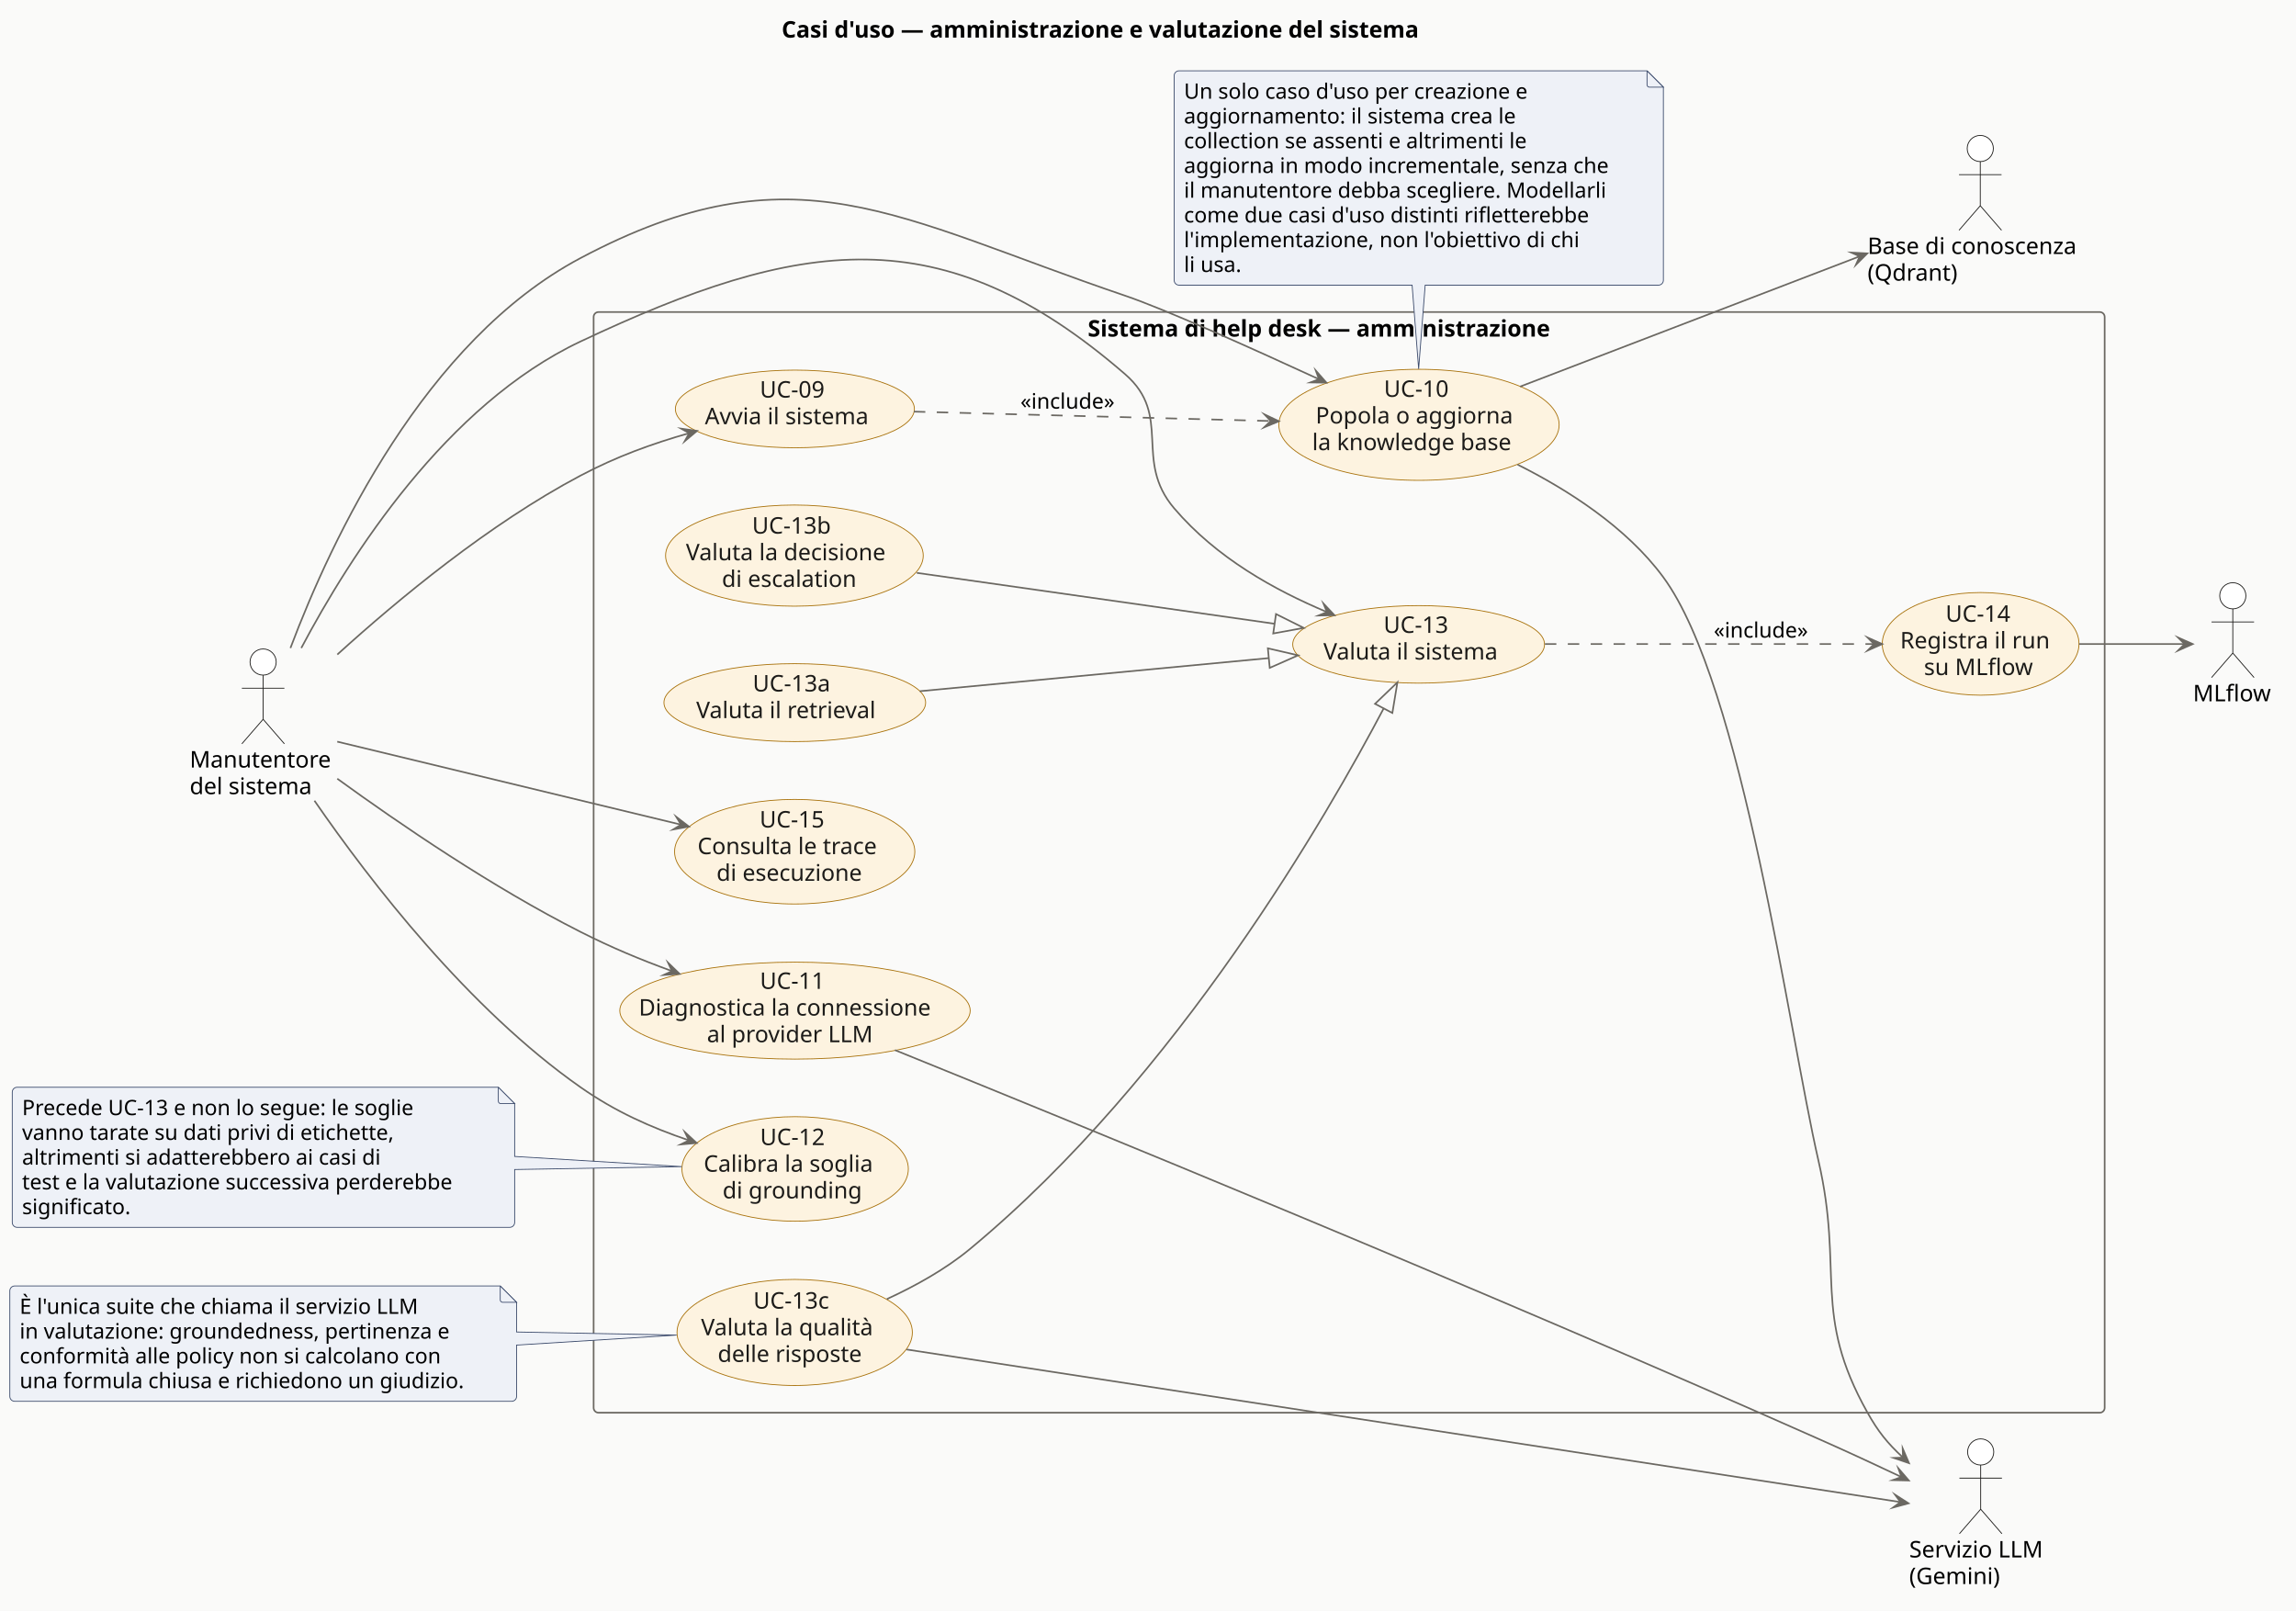
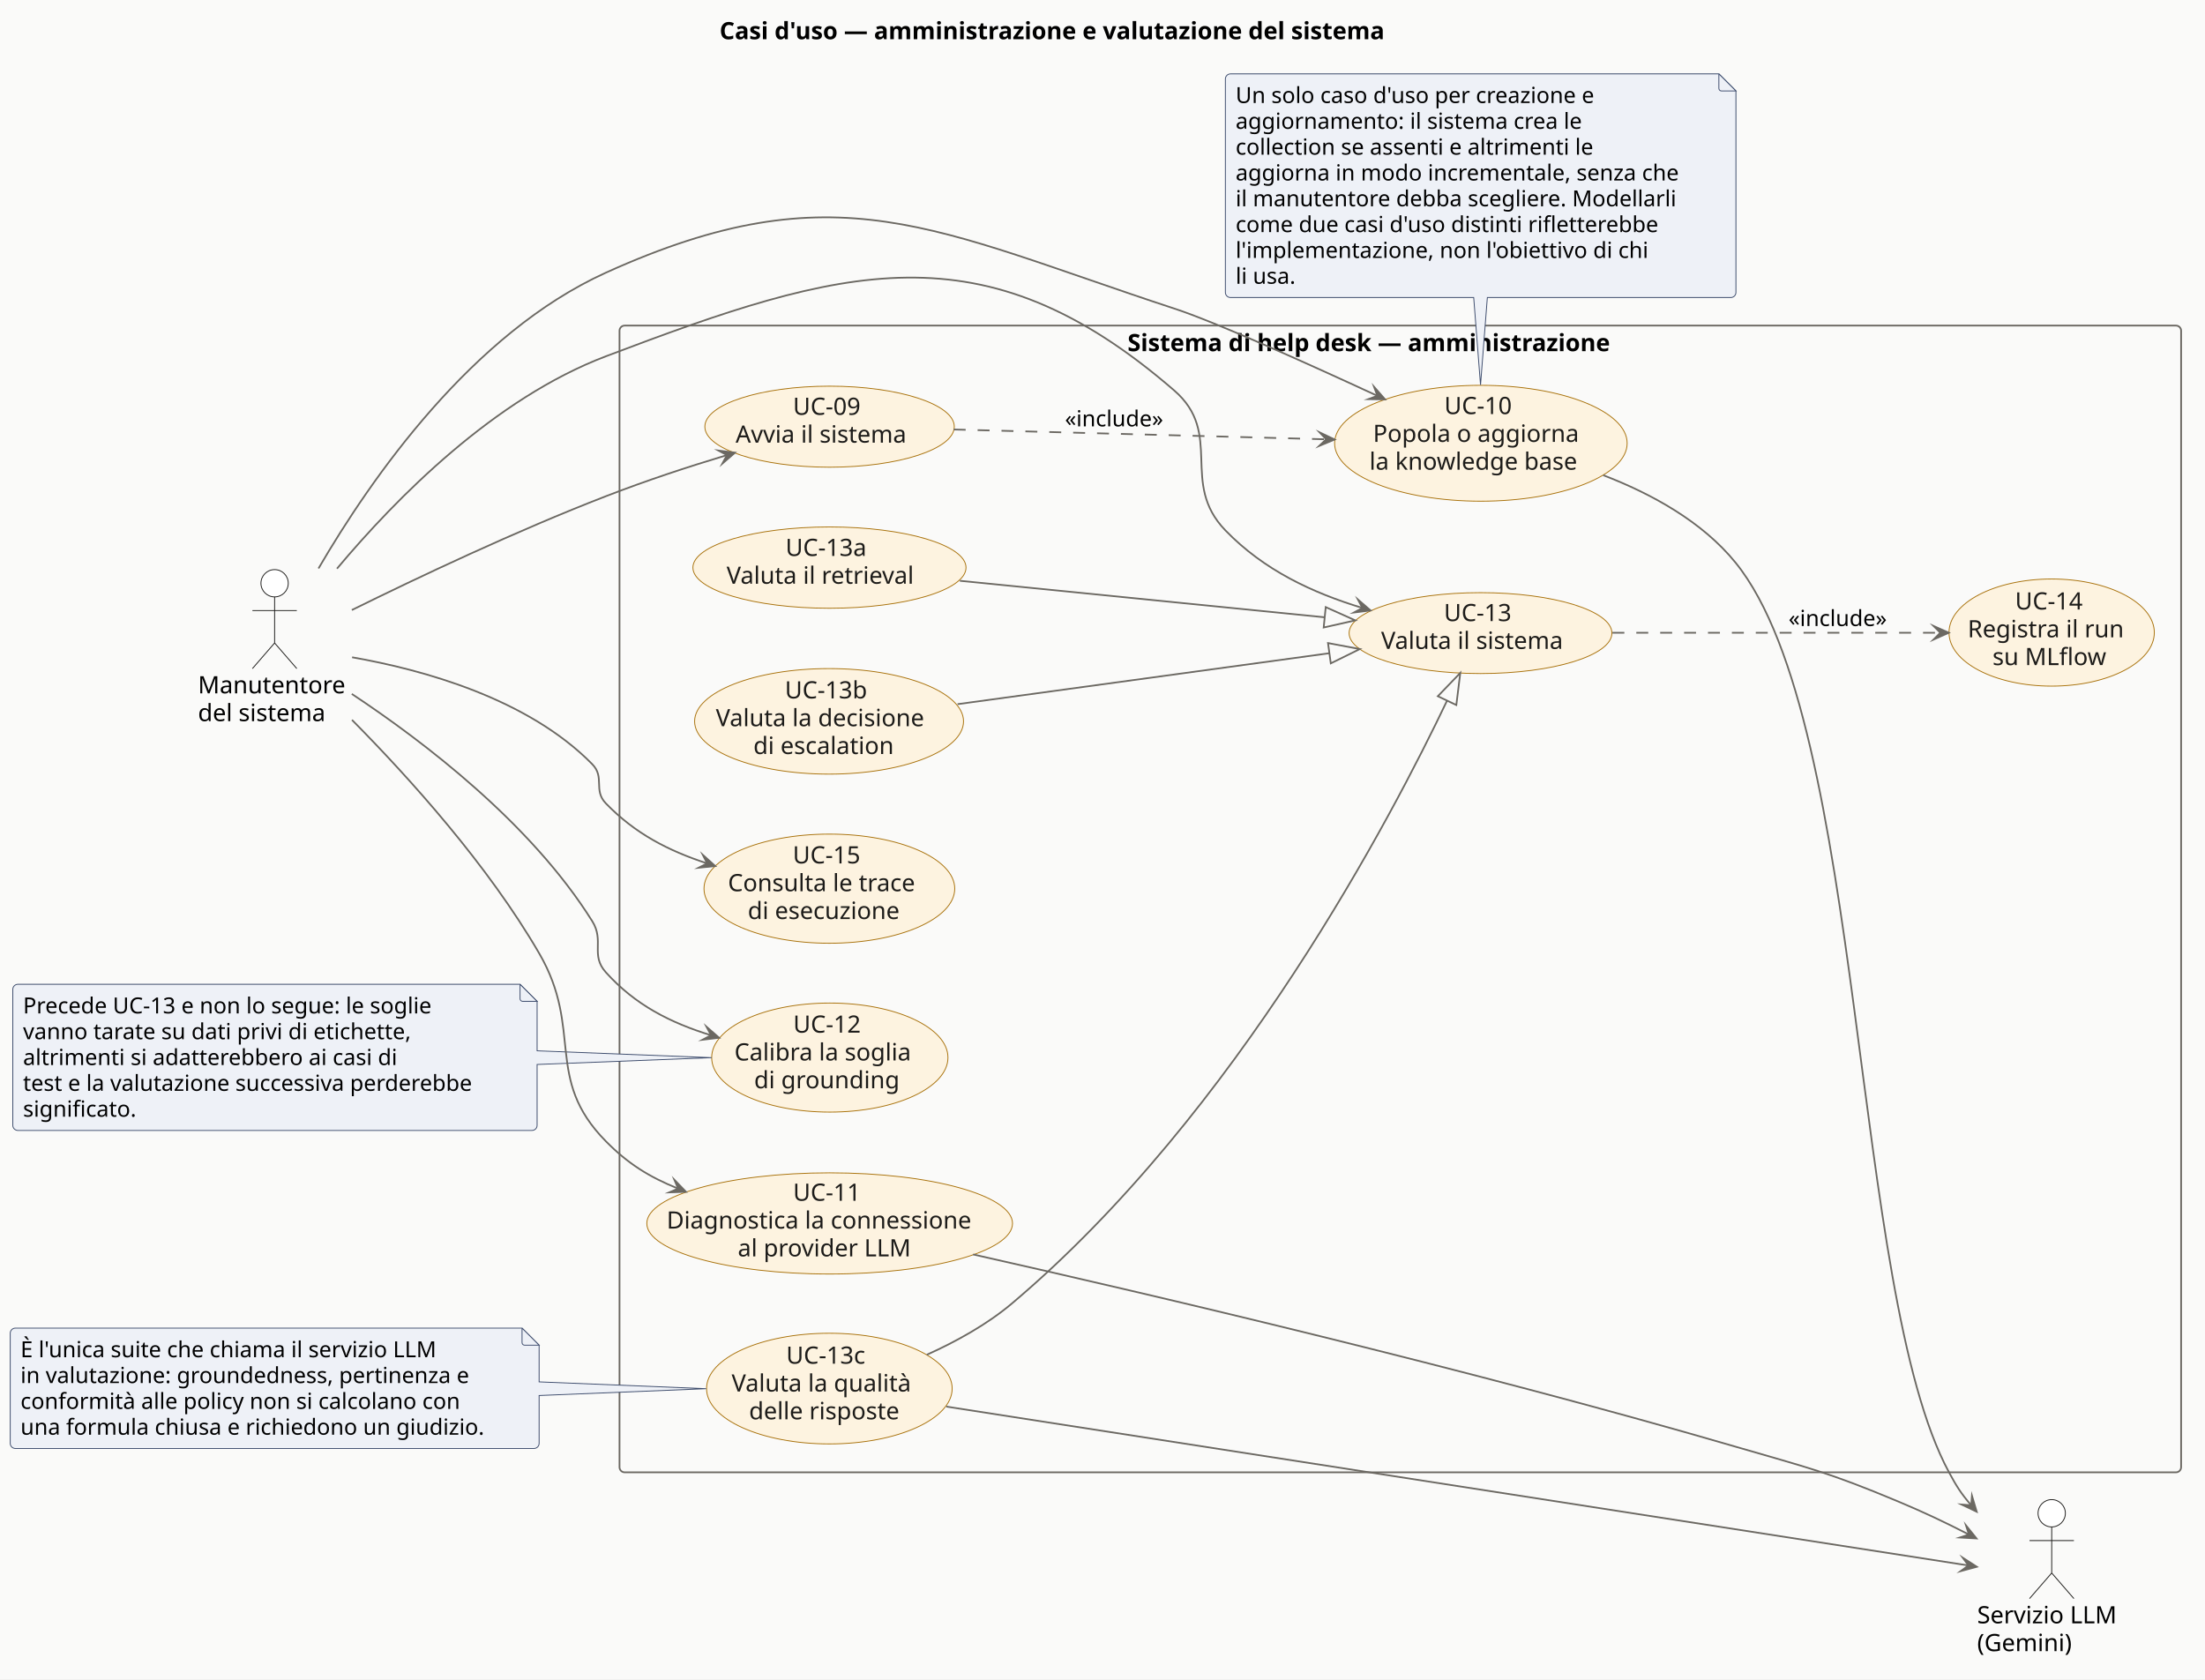
- <svg xmlns="http://www.w3.org/2000/svg" contentStyleType="text/css" data-diagram-type="DESCRIPTION" height="985px" preserveAspectRatio="none" style="width:1404px;height:985px;background:#FAFAF9;" version="1.1" viewBox="0 0 1404 985" width="1404px" zoomAndPan="magnify">
+ <svg xmlns="http://www.w3.org/2000/svg" contentStyleType="text/css" data-diagram-type="DESCRIPTION" height="984px" preserveAspectRatio="none" style="width:1292px;height:984px;background:#FAFAF9;" version="1.1" viewBox="0 0 1292 984" width="1292px" zoomAndPan="magnify">
  <defs />
  <g>
-     <rect fill="#FAFAF9" height="985" style="stroke:none;stroke-width:1;" width="1404" x="0" y="0" />
+     <rect fill="#FAFAF9" height="984" style="stroke:none;stroke-width:1;" width="1292" x="0" y="0" />
    <g class="title" data-source-line="14">
-       <text fill="#000000" font-family="sans-serif" font-size="14" font-weight="700" lengthAdjust="spacing" textLength="441.793" x="477.96" y="22.995">Casi d'uso — amministrazione e valutazione del sistema</text>
+       <text fill="#000000" font-family="sans-serif" font-size="14" font-weight="700" lengthAdjust="spacing" textLength="441.793" x="421.603" y="22.995">Casi d'uso — amministrazione e valutazione del sistema</text>
    </g>
-     <g class="cluster" data-qualified-name="Sistema di help desk . amministrazione" data-source-line="47" id="ent0005">
-       <rect fill="none" height="673" rx="3" ry="3" style="stroke:#6B6862;stroke-width:1;" width="924" x="363" y="190.797" />
-       <text fill="#000000" font-family="sans-serif" font-size="14" font-weight="700" lengthAdjust="spacing" textLength="319.662" x="665.169" y="205.792">Sistema di help desk — amministrazione</text>
+     <g class="cluster" data-qualified-name="Sistema di help desk . amministrazione" data-source-line="45" id="ent0003">
+       <rect fill="none" height="672" rx="3" ry="3" style="stroke:#6B6862;stroke-width:1;" width="915" x="363" y="190.797" />
+       <text fill="#000000" font-family="sans-serif" font-size="14" font-weight="700" lengthAdjust="spacing" textLength="319.662" x="660.669" y="205.792">Sistema di help desk — amministrazione</text>
    </g>
-     <g class="entity" data-qualified-name="Sistema di help desk . amministrazione.UC09" data-source-line="49" id="ent0006">
+     <g class="entity" data-qualified-name="Sistema di help desk . amministrazione.UC09" data-source-line="47" id="ent0004">
      <ellipse cx="486.081" cy="250.045" fill="#FDF3E0" rx="73.081" ry="23.748" style="stroke:#A8710A;stroke-width:0.5;" />
      <text fill="#1C1B19" font-family="sans-serif" font-size="14" lengthAdjust="spacing" textLength="42.889" x="464.637" y="243.089">UC-09</text>
      <text fill="#1C1B19" font-family="sans-serif" font-size="14" lengthAdjust="spacing" textLength="110.093" x="431.035" y="259.386">Avvia il sistema</text>
    </g>
-     <g class="entity" data-qualified-name="Sistema di help desk . amministrazione.UC10" data-source-line="50" id="ent0007">
+     <g class="entity" data-qualified-name="Sistema di help desk . amministrazione.UC10" data-source-line="48" id="ent0005">
      <ellipse cx="867.711" cy="259.753" fill="#FDF3E0" rx="85.711" ry="33.956" style="stroke:#A8710A;stroke-width:0.5;" />
      <text fill="#1C1B19" font-family="sans-serif" font-size="14" lengthAdjust="spacing" textLength="42.889" x="846.266" y="242.652">UC-10</text>
      <text fill="#1C1B19" font-family="sans-serif" font-size="14" lengthAdjust="spacing" textLength="126.41" x="804.505" y="258.949">Popola o aggiorna</text>
      <text fill="#1C1B19" font-family="sans-serif" font-size="14" lengthAdjust="spacing" textLength="130.628" x="802.397" y="275.246">la knowledge base</text>
    </g>
-     <g class="entity" data-qualified-name="Sistema di help desk . amministrazione.UC11" data-source-line="51" id="ent0008">
-       <ellipse cx="486.138" cy="617.947" fill="#FDF3E0" rx="107.138" ry="29.65" style="stroke:#A8710A;stroke-width:0.5;" />
-       <text fill="#1C1B19" font-family="sans-serif" font-size="14" lengthAdjust="spacing" textLength="42.889" x="464.693" y="604.665">UC-11</text>
-       <text fill="#1C1B19" font-family="sans-serif" font-size="14" lengthAdjust="spacing" textLength="191.044" x="390.616" y="620.962">Diagnostica la connessione</text>
-       <text fill="#1C1B19" font-family="sans-serif" font-size="14" lengthAdjust="spacing" textLength="107.686" x="432.295" y="637.259">al provider LLM</text>
+     <g class="entity" data-qualified-name="Sistema di help desk . amministrazione.UC11" data-source-line="49" id="ent0006">
+       <ellipse cx="486.138" cy="716.947" fill="#FDF3E0" rx="107.138" ry="29.65" style="stroke:#A8710A;stroke-width:0.5;" />
+       <text fill="#1C1B19" font-family="sans-serif" font-size="14" lengthAdjust="spacing" textLength="42.889" x="464.693" y="703.665">UC-11</text>
+       <text fill="#1C1B19" font-family="sans-serif" font-size="14" lengthAdjust="spacing" textLength="191.044" x="390.616" y="719.962">Diagnostica la connessione</text>
+       <text fill="#1C1B19" font-family="sans-serif" font-size="14" lengthAdjust="spacing" textLength="107.686" x="432.295" y="736.259">al provider LLM</text>
    </g>
-     <g class="entity" data-qualified-name="Sistema di help desk . amministrazione.UC12" data-source-line="53" id="ent0009">
-       <ellipse cx="486.224" cy="714.75" fill="#FDF3E0" rx="69.224" ry="31.953" style="stroke:#A8710A;stroke-width:0.5;" />
-       <text fill="#1C1B19" font-family="sans-serif" font-size="14" lengthAdjust="spacing" textLength="42.889" x="464.78" y="700.154">UC-12</text>
-       <text fill="#1C1B19" font-family="sans-serif" font-size="14" lengthAdjust="spacing" textLength="111.829" x="430.31" y="716.451">Calibra la soglia</text>
-       <text fill="#1C1B19" font-family="sans-serif" font-size="14" lengthAdjust="spacing" textLength="88.717" x="441.866" y="732.747">di grounding</text>
+     <g class="entity" data-qualified-name="Sistema di help desk . amministrazione.UC12" data-source-line="51" id="ent0007">
+       <ellipse cx="486.224" cy="619.75" fill="#FDF3E0" rx="69.224" ry="31.953" style="stroke:#A8710A;stroke-width:0.5;" />
+       <text fill="#1C1B19" font-family="sans-serif" font-size="14" lengthAdjust="spacing" textLength="42.889" x="464.78" y="605.154">UC-12</text>
+       <text fill="#1C1B19" font-family="sans-serif" font-size="14" lengthAdjust="spacing" textLength="111.829" x="430.31" y="621.451">Calibra la soglia</text>
+       <text fill="#1C1B19" font-family="sans-serif" font-size="14" lengthAdjust="spacing" textLength="88.717" x="441.866" y="637.747">di grounding</text>
    </g>
-     <g class="entity" data-qualified-name="Sistema di help desk . amministrazione.UC13" data-source-line="54" id="ent0010">
-       <ellipse cx="867.491" cy="394.004" fill="#FDF3E0" rx="76.991" ry="23.707" style="stroke:#A8710A;stroke-width:0.5;" />
-       <text fill="#1C1B19" font-family="sans-serif" font-size="14" lengthAdjust="spacing" textLength="42.889" x="846.047" y="386.983">UC-13</text>
-       <text fill="#1C1B19" font-family="sans-serif" font-size="14" lengthAdjust="spacing" textLength="116.464" x="809.259" y="403.279">Valuta il sistema</text>
+     <g class="entity" data-qualified-name="Sistema di help desk . amministrazione.UC13" data-source-line="52" id="ent0008">
+       <ellipse cx="867.491" cy="371.004" fill="#FDF3E0" rx="76.991" ry="23.707" style="stroke:#A8710A;stroke-width:0.5;" />
+       <text fill="#1C1B19" font-family="sans-serif" font-size="14" lengthAdjust="spacing" textLength="42.889" x="846.047" y="363.983">UC-13</text>
+       <text fill="#1C1B19" font-family="sans-serif" font-size="14" lengthAdjust="spacing" textLength="116.464" x="809.259" y="380.279">Valuta il sistema</text>
    </g>
-     <g class="entity" data-qualified-name="Sistema di help desk . amministrazione.UC14" data-source-line="55" id="ent0011">
-       <ellipse cx="1211.153" cy="393.689" fill="#FDF3E0" rx="60.153" ry="31.392" style="stroke:#A8710A;stroke-width:0.5;" />
-       <text fill="#1C1B19" font-family="sans-serif" font-size="14" lengthAdjust="spacing" textLength="42.889" x="1189.708" y="380.168">UC-14</text>
-       <text fill="#1C1B19" font-family="sans-serif" font-size="14" lengthAdjust="spacing" textLength="98.417" x="1161.944" y="396.465">Registra il run</text>
-       <text fill="#1C1B19" font-family="sans-serif" font-size="14" lengthAdjust="spacing" textLength="69.33" x="1176.488" y="412.762">su MLflow</text>
+     <g class="entity" data-qualified-name="Sistema di help desk . amministrazione.UC14" data-source-line="53" id="ent0009">
+       <ellipse cx="1202.153" cy="370.689" fill="#FDF3E0" rx="60.153" ry="31.392" style="stroke:#A8710A;stroke-width:0.5;" />
+       <text fill="#1C1B19" font-family="sans-serif" font-size="14" lengthAdjust="spacing" textLength="42.889" x="1180.708" y="357.168">UC-14</text>
+       <text fill="#1C1B19" font-family="sans-serif" font-size="14" lengthAdjust="spacing" textLength="98.417" x="1152.944" y="373.465">Registra il run</text>
+       <text fill="#1C1B19" font-family="sans-serif" font-size="14" lengthAdjust="spacing" textLength="69.33" x="1167.488" y="389.762">su MLflow</text>
    </g>
-     <g class="entity" data-qualified-name="Sistema di help desk . amministrazione.UC15" data-source-line="56" id="ent0012">
+     <g class="entity" data-qualified-name="Sistema di help desk . amministrazione.UC15" data-source-line="54" id="ent0010">
      <ellipse cx="485.959" cy="520.774" fill="#FDF3E0" rx="73.459" ry="31.977" style="stroke:#A8710A;stroke-width:0.5;" />
      <text fill="#1C1B19" font-family="sans-serif" font-size="14" lengthAdjust="spacing" textLength="42.889" x="464.514" y="505.969">UC-15</text>
      <text fill="#1C1B19" font-family="sans-serif" font-size="14" lengthAdjust="spacing" textLength="118.877" x="426.52" y="522.265">Consulta le trace</text>
      <text fill="#1C1B19" font-family="sans-serif" font-size="14" lengthAdjust="spacing" textLength="95.607" x="438.155" y="538.562">di esecuzione</text>
    </g>
-     <g class="entity" data-qualified-name="Sistema di help desk . amministrazione.UC13a" data-source-line="58" id="ent0013">
-       <ellipse cx="486.016" cy="429.622" fill="#FDF3E0" rx="80.016" ry="23.825" style="stroke:#A8710A;stroke-width:0.5;" />
-       <text fill="#1C1B19" font-family="sans-serif" font-size="14" lengthAdjust="spacing" textLength="51.468" x="460.282" y="422.791">UC-13a</text>
-       <text fill="#1C1B19" font-family="sans-serif" font-size="14" lengthAdjust="spacing" textLength="120.538" x="425.747" y="439.088">Valuta il retrieval</text>
+     <g class="entity" data-qualified-name="Sistema di help desk . amministrazione.UC13a" data-source-line="56" id="ent0011">
+       <ellipse cx="486.016" cy="332.622" fill="#FDF3E0" rx="80.016" ry="23.825" style="stroke:#A8710A;stroke-width:0.5;" />
+       <text fill="#1C1B19" font-family="sans-serif" font-size="14" lengthAdjust="spacing" textLength="51.468" x="460.282" y="325.791">UC-13a</text>
+       <text fill="#1C1B19" font-family="sans-serif" font-size="14" lengthAdjust="spacing" textLength="120.538" x="425.747" y="342.088">Valuta il retrieval</text>
    </g>
-     <g class="entity" data-qualified-name="Sistema di help desk . amministrazione.UC13b" data-source-line="59" id="ent0014">
-       <ellipse cx="485.784" cy="339.723" fill="#FDF3E0" rx="78.784" ry="30.926" style="stroke:#A8710A;stroke-width:0.5;" />
-       <text fill="#1C1B19" font-family="sans-serif" font-size="14" lengthAdjust="spacing" textLength="51.775" x="459.897" y="326.274">UC-13b</text>
-       <text fill="#1C1B19" font-family="sans-serif" font-size="14" lengthAdjust="spacing" textLength="132.679" x="419.445" y="342.57">Valuta la decisione</text>
-       <text fill="#1C1B19" font-family="sans-serif" font-size="14" lengthAdjust="spacing" textLength="88.696" x="441.436" y="358.867">di escalation</text>
+     <g class="entity" data-qualified-name="Sistema di help desk . amministrazione.UC13b" data-source-line="57" id="ent0012">
+       <ellipse cx="485.784" cy="422.723" fill="#FDF3E0" rx="78.784" ry="30.926" style="stroke:#A8710A;stroke-width:0.5;" />
+       <text fill="#1C1B19" font-family="sans-serif" font-size="14" lengthAdjust="spacing" textLength="51.775" x="459.897" y="409.274">UC-13b</text>
+       <text fill="#1C1B19" font-family="sans-serif" font-size="14" lengthAdjust="spacing" textLength="132.679" x="419.445" y="425.57">Valuta la decisione</text>
+       <text fill="#1C1B19" font-family="sans-serif" font-size="14" lengthAdjust="spacing" textLength="88.696" x="441.436" y="441.867">di escalation</text>
    </g>
-     <g class="entity" data-qualified-name="Sistema di help desk . amministrazione.UC13c" data-source-line="60" id="ent0015">
-       <ellipse cx="485.955" cy="814.729" fill="#FDF3E0" rx="71.955" ry="32.432" style="stroke:#A8710A;stroke-width:0.5;" />
-       <text fill="#1C1B19" font-family="sans-serif" font-size="14" lengthAdjust="spacing" textLength="50.586" x="460.662" y="800.145">UC-13c</text>
-       <text fill="#1C1B19" font-family="sans-serif" font-size="14" lengthAdjust="spacing" textLength="114.543" x="428.683" y="816.442">Valuta la qualità</text>
-       <text fill="#1C1B19" font-family="sans-serif" font-size="14" lengthAdjust="spacing" textLength="94.131" x="438.889" y="832.739">delle risposte</text>
+     <g class="entity" data-qualified-name="Sistema di help desk . amministrazione.UC13c" data-source-line="58" id="ent0013">
+       <ellipse cx="485.955" cy="813.729" fill="#FDF3E0" rx="71.955" ry="32.432" style="stroke:#A8710A;stroke-width:0.5;" />
+       <text fill="#1C1B19" font-family="sans-serif" font-size="14" lengthAdjust="spacing" textLength="50.586" x="460.662" y="799.145">UC-13c</text>
+       <text fill="#1C1B19" font-family="sans-serif" font-size="14" lengthAdjust="spacing" textLength="114.543" x="428.683" y="815.442">Valuta la qualità</text>
+       <text fill="#1C1B19" font-family="sans-serif" font-size="14" lengthAdjust="spacing" textLength="94.131" x="438.889" y="831.739">delle risposte</text>
    </g>
    <g class="entity" data-qualified-name="Admin" data-source-line="41" id="ent0001">
-       <ellipse cx="160.902" cy="404.797" fill="#FFFFFF" rx="8" ry="8" style="stroke:#1C1B19;stroke-width:0.5;" />
-       <path d="M160.902,412.797 L160.902,439.797 M147.902,420.797 L173.902,420.797 M160.902,439.797 L147.902,454.797 M160.902,439.797 L173.902,454.797" fill="none" style="stroke:#1C1B19;stroke-width:0.5;" />
-       <text fill="#000000" font-family="sans-serif" font-size="14" lengthAdjust="spacing" textLength="89.804" x="116" y="469.292">Manutentore</text>
-       <text fill="#000000" font-family="sans-serif" font-size="14" lengthAdjust="spacing" textLength="80.637" x="116" y="485.589">del sistema</text>
+       <ellipse cx="160.902" cy="341.797" fill="#FFFFFF" rx="8" ry="8" style="stroke:#1C1B19;stroke-width:0.5;" />
+       <path d="M160.902,349.797 L160.902,376.797 M147.902,357.797 L173.902,357.797 M160.902,376.797 L147.902,391.797 M160.902,376.797 L173.902,391.797" fill="none" style="stroke:#1C1B19;stroke-width:0.5;" />
+       <text fill="#000000" font-family="sans-serif" font-size="14" lengthAdjust="spacing" textLength="89.804" x="116" y="406.292">Manutentore</text>
+       <text fill="#000000" font-family="sans-serif" font-size="14" lengthAdjust="spacing" textLength="80.637" x="116" y="422.589">del sistema</text>
    </g>
    <g class="entity" data-qualified-name="LLM" data-source-line="43" id="ent0002">
-       <ellipse cx="1211.182" cy="887.797" fill="#FFFFFF" rx="8" ry="8" style="stroke:#1C1B19;stroke-width:0.5;" />
-       <path d="M1211.182,895.797 L1211.182,922.797 M1198.182,903.797 L1224.182,903.797 M1211.182,922.797 L1198.182,937.797 M1211.182,922.797 L1224.182,937.797" fill="none" style="stroke:#1C1B19;stroke-width:0.5;" />
-       <text fill="#000000" font-family="sans-serif" font-size="14" lengthAdjust="spacing" textLength="87.363" x="1167.5" y="952.292">Servizio LLM</text>
-       <text fill="#000000" font-family="sans-serif" font-size="14" lengthAdjust="spacing" textLength="60.676" x="1167.5" y="968.589">(Gemini)</text>
+       <ellipse cx="1202.182" cy="886.797" fill="#FFFFFF" rx="8" ry="8" style="stroke:#1C1B19;stroke-width:0.5;" />
+       <path d="M1202.182,894.797 L1202.182,921.797 M1189.182,902.797 L1215.182,902.797 M1202.182,921.797 L1189.182,936.797 M1202.182,921.797 L1215.182,936.797" fill="none" style="stroke:#1C1B19;stroke-width:0.5;" />
+       <text fill="#000000" font-family="sans-serif" font-size="14" lengthAdjust="spacing" textLength="87.363" x="1158.5" y="951.292">Servizio LLM</text>
+       <text fill="#000000" font-family="sans-serif" font-size="14" lengthAdjust="spacing" textLength="60.676" x="1158.5" y="967.589">(Gemini)</text>
    </g>
-     <g class="entity" data-qualified-name="KB" data-source-line="44" id="ent0003">
-       <ellipse cx="1210.937" cy="90.797" fill="#FFFFFF" rx="8" ry="8" style="stroke:#1C1B19;stroke-width:0.5;" />
-       <path d="M1210.937,98.797 L1210.937,125.797 M1197.937,106.797 L1223.937,106.797 M1210.937,125.797 L1197.937,140.797 M1210.937,125.797 L1223.937,140.797" fill="none" style="stroke:#1C1B19;stroke-width:0.5;" />
-       <text fill="#000000" font-family="sans-serif" font-size="14" lengthAdjust="spacing" textLength="137.874" x="1142" y="155.292">Base di conoscenza</text>
-       <text fill="#000000" font-family="sans-serif" font-size="14" lengthAdjust="spacing" textLength="59.527" x="1142" y="171.589">(Qdrant)</text>
-     </g>
-     <g class="entity" data-qualified-name="ML" data-source-line="45" id="ent0004">
-       <ellipse cx="1365.356" cy="364.297" fill="#FFFFFF" rx="8" ry="8" style="stroke:#1C1B19;stroke-width:0.5;" />
-       <path d="M1365.356,372.297 L1365.356,399.297 M1352.356,380.297 L1378.356,380.297 M1365.356,399.297 L1352.356,414.297 M1365.356,399.297 L1378.356,414.297" fill="none" style="stroke:#1C1B19;stroke-width:0.5;" />
-       <text fill="#000000" font-family="sans-serif" font-size="14" lengthAdjust="spacing" textLength="48.713" x="1341" y="428.792">MLflow</text>
-     </g>
-     <g class="entity" data-qualified-name="GMN32" data-source-line="89" id="ent0033">
+     <g class="entity" data-qualified-name="GMN28" data-source-line="88" id="ent0029">
      <path d="M718,46.297 L718,171.359 A3,3 0 0 0 721,174.359 L863.5,174.359 L867.5,225.587 L871.5,174.359 L1014.154,174.359 A3,3 0 0 0 1017.154,171.359 L1017.154,53.297 L1007.154,43.297 L721,43.297 A3,3 0 0 0 718,46.297" fill="#EEF1F7" style="stroke:#3B4A6B;stroke-width:0.5;" />
      <path d="M1007.154,43.297 L1007.154,51.797 A1.5,1.5 0 0 0 1008.654,53.297 L1017.154,53.297 L1007.154,43.297" fill="#EEF1F7" style="stroke:#3B4A6B;stroke-width:0.5;" />
      <text fill="#000000" font-family="sans-serif" font-size="13" lengthAdjust="spacing" textLength="226.148" x="724" y="60.364">Un solo caso d'uso per creazione e</text>
      <text fill="#000000" font-family="sans-serif" font-size="13" lengthAdjust="spacing" textLength="218.62" x="724" y="75.497">aggiornamento: il sistema crea le</text>
      <text fill="#000000" font-family="sans-serif" font-size="13" lengthAdjust="spacing" textLength="227.113" x="724" y="90.629">collection se assenti e altrimenti le</text>
      <text fill="#000000" font-family="sans-serif" font-size="13" lengthAdjust="spacing" textLength="278.154" x="724" y="105.762">aggiorna in modo incrementale, senza che</text>
      <text fill="#000000" font-family="sans-serif" font-size="13" lengthAdjust="spacing" textLength="275.355" x="724" y="120.895">il manutentore debba scegliere. Modellarli</text>
      <text fill="#000000" font-family="sans-serif" font-size="13" lengthAdjust="spacing" textLength="266.678" x="724" y="136.028">come due casi d'uso distinti rifletterebbe</text>
      <text fill="#000000" font-family="sans-serif" font-size="13" lengthAdjust="spacing" textLength="260.324" x="724" y="151.161">l'implementazione, non l'obiettivo di chi</text>
      <text fill="#000000" font-family="sans-serif" font-size="13" lengthAdjust="spacing" textLength="38.467" x="724" y="166.293">li usa.</text>
    </g>
-     <g class="entity" data-qualified-name="GMN35" data-source-line="100" id="ent0036">
-       <path d="M7.5,667.797 L7.5,747.461 A3,3 0 0 0 10.5,750.461 L311.716,750.461 A3,3 0 0 0 314.716,747.461 L314.716,715.107 L416.96,713.327 L314.716,707.107 L314.716,674.797 L304.716,664.797 L10.5,664.797 A3,3 0 0 0 7.5,667.797" fill="#EEF1F7" style="stroke:#3B4A6B;stroke-width:0.5;" />
-       <path d="M304.716,664.797 L304.716,673.297 A1.5,1.5 0 0 0 306.216,674.797 L314.716,674.797 L304.716,664.797" fill="#EEF1F7" style="stroke:#3B4A6B;stroke-width:0.5;" />
-       <text fill="#000000" font-family="sans-serif" font-size="13" lengthAdjust="spacing" textLength="258.775" x="13.5" y="681.864">Precede UC-13 e non lo segue: le soglie</text>
-       <text fill="#000000" font-family="sans-serif" font-size="13" lengthAdjust="spacing" textLength="247.089" x="13.5" y="696.997">vanno tarate su dati privi di etichette,</text>
-       <text fill="#000000" font-family="sans-serif" font-size="13" lengthAdjust="spacing" textLength="236.749" x="13.5" y="712.129">altrimenti si adatterebbero ai casi di</text>
-       <text fill="#000000" font-family="sans-serif" font-size="13" lengthAdjust="spacing" textLength="286.216" x="13.5" y="727.262">test e la valutazione successiva perderebbe</text>
-       <text fill="#000000" font-family="sans-serif" font-size="13" lengthAdjust="spacing" textLength="70.973" x="13.5" y="742.395">significato.</text>
+     <g class="entity" data-qualified-name="GMN31" data-source-line="99" id="ent0032">
+       <path d="M7.5,579.797 L7.5,659.461 A3,3 0 0 0 10.5,662.461 L311.716,662.461 A3,3 0 0 0 314.716,659.461 L314.716,623.797 L416.96,619.797 L314.716,615.797 L314.716,586.797 L304.716,576.797 L10.5,576.797 A3,3 0 0 0 7.5,579.797" fill="#EEF1F7" style="stroke:#3B4A6B;stroke-width:0.5;" />
+       <path d="M304.716,576.797 L304.716,585.297 A1.5,1.5 0 0 0 306.216,586.797 L314.716,586.797 L304.716,576.797" fill="#EEF1F7" style="stroke:#3B4A6B;stroke-width:0.5;" />
+       <text fill="#000000" font-family="sans-serif" font-size="13" lengthAdjust="spacing" textLength="258.775" x="13.5" y="593.864">Precede UC-13 e non lo segue: le soglie</text>
+       <text fill="#000000" font-family="sans-serif" font-size="13" lengthAdjust="spacing" textLength="247.089" x="13.5" y="608.997">vanno tarate su dati privi di etichette,</text>
+       <text fill="#000000" font-family="sans-serif" font-size="13" lengthAdjust="spacing" textLength="236.749" x="13.5" y="624.129">altrimenti si adatterebbero ai casi di</text>
+       <text fill="#000000" font-family="sans-serif" font-size="13" lengthAdjust="spacing" textLength="286.216" x="13.5" y="639.262">test e la valutazione successiva perderebbe</text>
+       <text fill="#000000" font-family="sans-serif" font-size="13" lengthAdjust="spacing" textLength="70.973" x="13.5" y="654.395">significato.</text>
    </g>
-     <g class="entity" data-qualified-name="GMN38" data-source-line="108" id="ent0039">
-       <path d="M6,789.297 L6,853.828 A3,3 0 0 0 9,856.828 L312.888,856.828 A3,3 0 0 0 315.888,853.828 L315.888,822.447 L413.78,816.337 L315.888,814.447 L315.888,796.297 L305.888,786.297 L9,786.297 A3,3 0 0 0 6,789.297" fill="#EEF1F7" style="stroke:#3B4A6B;stroke-width:0.5;" />
-       <path d="M305.888,786.297 L305.888,794.797 A1.5,1.5 0 0 0 307.388,796.297 L315.888,796.297 L305.888,786.297" fill="#EEF1F7" style="stroke:#3B4A6B;stroke-width:0.5;" />
-       <text fill="#000000" font-family="sans-serif" font-size="13" lengthAdjust="spacing" textLength="264.964" x="12" y="803.364">È l'unica suite che chiama il servizio LLM</text>
-       <text fill="#000000" font-family="sans-serif" font-size="13" lengthAdjust="spacing" textLength="281.976" x="12" y="818.497">in valutazione: groundedness, pertinenza e</text>
-       <text fill="#000000" font-family="sans-serif" font-size="13" lengthAdjust="spacing" textLength="276.561" x="12" y="833.629">conformità alle policy non si calcolano con</text>
-       <text fill="#000000" font-family="sans-serif" font-size="13" lengthAdjust="spacing" textLength="288.888" x="12" y="848.762">una formula chiusa e richiedono un giudizio.</text>
+     <g class="entity" data-qualified-name="GMN34" data-source-line="107" id="ent0035">
+       <path d="M6,781.297 L6,845.828 A3,3 0 0 0 9,848.828 L312.888,848.828 A3,3 0 0 0 315.888,845.828 L315.888,817.797 L413.78,813.797 L315.888,809.797 L315.888,788.297 L305.888,778.297 L9,778.297 A3,3 0 0 0 6,781.297" fill="#EEF1F7" style="stroke:#3B4A6B;stroke-width:0.5;" />
+       <path d="M305.888,778.297 L305.888,786.797 A1.5,1.5 0 0 0 307.388,788.297 L315.888,788.297 L305.888,778.297" fill="#EEF1F7" style="stroke:#3B4A6B;stroke-width:0.5;" />
+       <text fill="#000000" font-family="sans-serif" font-size="13" lengthAdjust="spacing" textLength="264.964" x="12" y="795.364">È l'unica suite che chiama il servizio LLM</text>
+       <text fill="#000000" font-family="sans-serif" font-size="13" lengthAdjust="spacing" textLength="281.976" x="12" y="810.497">in valutazione: groundedness, pertinenza e</text>
+       <text fill="#000000" font-family="sans-serif" font-size="13" lengthAdjust="spacing" textLength="276.561" x="12" y="825.629">conformità alle policy non si calcolano con</text>
+       <text fill="#000000" font-family="sans-serif" font-size="13" lengthAdjust="spacing" textLength="288.888" x="12" y="840.762">una formula chiusa e richiedono un giudizio.</text>
+     </g>
+     <g class="link" data-entity-1="ent0001" data-entity-2="ent0004" data-link-type="dependency" data-source-line="61" id="lnk14">
+       <path d="M206.16,357.487 C244.84,338.417 302.86,310.947 355,290.797 C379.5,281.327 402.414,273.804 425.924,266.694" fill="none" id="Admin-to-UC09" style="stroke:#6B6862;stroke-width:1;" />
+       <polygon fill="#6B6862" points="430.71,265.247,420.937,264.023,425.924,266.694,423.253,271.681,430.71,265.247" style="stroke:#6B6862;stroke-width:1;stroke-linejoin:miter;stroke-miterlimit:10;" />
+     </g>
+     <g class="link" data-entity-1="ent0001" data-entity-2="ent0005" data-link-type="dependency" data-source-line="62" id="lnk15">
+       <path d="M186.62,333.117 C217.73,279.757 276.78,195.227 355,159.797 C490.08,98.607 547.1,134.557 688,180.797 C711.99,188.667 763.982,212.038 807.052,231.958" fill="none" id="Admin-to-UC10" style="stroke:#6B6862;stroke-width:1;" />
+       <polygon fill="#6B6862" points="811.59,234.057,805.101,226.648,807.052,231.958,801.742,233.909,811.59,234.057" style="stroke:#6B6862;stroke-width:1;stroke-linejoin:miter;stroke-miterlimit:10;" />
    </g>
    <g class="link" data-entity-1="ent0001" data-entity-2="ent0006" data-link-type="dependency" data-source-line="63" id="lnk16">
-       <path d="M206.27,400.217 C243.41,366.487 299.2,320.297 355,290.797 C377.18,279.077 398.473,271.402 421.443,264.832" fill="none" id="Admin-to-UC09" style="stroke:#6B6862;stroke-width:1;" />
-       <polygon fill="#6B6862" points="426.25,263.457,416.497,262.086,421.443,264.832,418.697,269.778,426.25,263.457" style="stroke:#6B6862;stroke-width:1;stroke-linejoin:miter;stroke-miterlimit:10;" />
+       <path d="M206.23,421.867 C240.1,456.087 285.97,507.027 316,558.797 C342.02,603.667 318.56,631.877 355,668.797 C367.93,681.897 380.105,689.571 397.325,696.541" fill="none" id="Admin-to-UC11" style="stroke:#6B6862;stroke-width:1;" />
+       <polygon fill="#6B6862" points="401.96,698.417,395.118,691.332,397.325,696.541,392.117,698.748,401.96,698.417" style="stroke:#6B6862;stroke-width:1;stroke-linejoin:miter;stroke-miterlimit:10;" />
    </g>
    <g class="link" data-entity-1="ent0001" data-entity-2="ent0007" data-link-type="dependency" data-source-line="64" id="lnk17">
-       <path d="M177.6,396.247 C202.85,329.297 259.72,208.347 355,157.797 C486.05,88.267 547.51,133.127 688,180.797 C711.83,188.877 763.538,212.076 806.568,231.886" fill="none" id="Admin-to-UC10" style="stroke:#6B6862;stroke-width:1;" />
-       <polygon fill="#6B6862" points="811.11,233.977,804.607,226.58,806.568,231.886,801.262,233.847,811.11,233.977" style="stroke:#6B6862;stroke-width:1;stroke-linejoin:miter;stroke-miterlimit:10;" />
+       <path d="M206.13,406.647 C248.49,434.707 311.18,482.567 347,539.797 C354.32,551.497 345.78,559.537 355,569.797 C372.21,588.947 392.822,599.343 416.612,606.683" fill="none" id="Admin-to-UC12" style="stroke:#6B6862;stroke-width:1;" />
+       <polygon fill="#6B6862" points="421.39,608.157,413.969,601.681,416.612,606.683,411.611,609.326,421.39,608.157" style="stroke:#6B6862;stroke-width:1;stroke-linejoin:miter;stroke-miterlimit:10;" />
    </g>
    <g class="link" data-entity-1="ent0001" data-entity-2="ent0008" data-link-type="dependency" data-source-line="65" id="lnk18">
-       <path d="M206.25,476.127 C244.27,503.727 301.3,542.667 355,569.797 C374.11,579.457 390.954,586.48 410.914,593.779" fill="none" id="Admin-to-UC11" style="stroke:#6B6862;stroke-width:1;" />
-       <polygon fill="#6B6862" points="415.61,595.497,408.531,588.649,410.914,593.779,405.784,596.162,415.61,595.497" style="stroke:#6B6862;stroke-width:1;stroke-linejoin:miter;stroke-miterlimit:10;" />
+       <path d="M197.45,333.237 C232.32,291.647 289.7,233.567 355,208.797 C493.63,156.217 575.93,131.727 688,228.797 C717.33,254.207 691.02,282.907 718,310.797 C740.72,334.277 769.077,347.392 798.297,356.281" fill="none" id="Admin-to-UC13" style="stroke:#6B6862;stroke-width:1;" />
+       <polygon fill="#6B6862" points="803.08,357.737,795.634,351.29,798.297,356.281,793.305,358.944,803.08,357.737" style="stroke:#6B6862;stroke-width:1;stroke-linejoin:miter;stroke-miterlimit:10;" />
    </g>
-     <g class="link" data-entity-1="ent0001" data-entity-2="ent0009" data-link-type="dependency" data-source-line="66" id="lnk19">
-       <path d="M192.29,489.587 C226.49,539.147 286.41,616.737 355,664.797 C376.29,679.717 397.888,689.302 421.278,697.282" fill="none" id="Admin-to-UC12" style="stroke:#6B6862;stroke-width:1;" />
-       <polygon fill="#6B6862" points="426.01,698.897,418.784,692.205,421.278,697.282,416.2,699.777,426.01,698.897" style="stroke:#6B6862;stroke-width:1;stroke-linejoin:miter;stroke-miterlimit:10;" />
+     <g class="link" data-entity-1="ent0001" data-entity-2="ent0010" data-link-type="dependency" data-source-line="66" id="lnk19">
+       <path d="M206.31,385.177 C247.91,392.477 309.23,409.357 347,447.797 C354.59,455.517 347.47,463.017 355,470.797 C372.16,488.517 391.528,498.501 414.338,505.971" fill="none" id="Admin-to-UC15" style="stroke:#6B6862;stroke-width:1;" />
+       <polygon fill="#6B6862" points="419.09,507.527,411.782,500.925,414.338,505.971,409.292,508.527,419.09,507.527" style="stroke:#6B6862;stroke-width:1;stroke-linejoin:miter;stroke-miterlimit:10;" />
    </g>
-     <g class="link" data-entity-1="ent0001" data-entity-2="ent0010" data-link-type="dependency" data-source-line="67" id="lnk20">
-       <path d="M184.24,396.227 C214.11,339.777 273.07,247.427 355,208.797 C489.11,145.567 575.93,131.727 688,228.797 C717.33,254.207 692.82,281.267 718,310.797 C743.96,341.257 779.432,360.776 811.422,374.247" fill="none" id="Admin-to-UC13" style="stroke:#6B6862;stroke-width:1;" />
-       <polygon fill="#6B6862" points="816.03,376.187,809.288,369.008,811.422,374.247,806.183,376.381,816.03,376.187" style="stroke:#6B6862;stroke-width:1;stroke-linejoin:miter;stroke-miterlimit:10;" />
-     </g>
-     <g class="link" data-entity-1="ent0001" data-entity-2="ent0012" data-link-type="dependency" data-source-line="68" id="lnk21">
-       <path d="M206.23,453.477 C261.87,466.917 352.92,488.903 416.45,504.243" fill="none" id="Admin-to-UC15" style="stroke:#6B6862;stroke-width:1;" />
-       <polygon fill="#6B6862" points="421.31,505.417,413.5,499.416,416.45,504.243,411.623,507.193,421.31,505.417" style="stroke:#6B6862;stroke-width:1;stroke-linejoin:miter;stroke-miterlimit:10;" />
-     </g>
-     <g class="link" data-entity-1="ent0006" data-entity-2="ent0007" data-link-type="dependency" data-source-line="71" id="lnk22">
+     <g class="link" data-entity-1="ent0004" data-entity-2="ent0005" data-link-type="dependency" data-source-line="72" id="lnk20">
      <path d="M558.83,251.687 C622.33,253.367 710.012,255.676 777.052,257.436" fill="none" id="UC09-to-UC10" style="stroke:#6B6862;stroke-width:1;stroke-dasharray:7,7;" />
      <polygon fill="#6B6862" points="782.05,257.567,773.158,253.332,777.052,257.436,772.948,261.329,782.05,257.567" style="stroke:#6B6862;stroke-width:1;stroke-linejoin:miter;stroke-miterlimit:10;" />
      <text fill="#000000" font-family="sans-serif" font-size="13" lengthAdjust="spacing" textLength="63.007" x="624" y="249.864">«include»</text>
    </g>
-     <g class="link" data-entity-1="ent0013" data-entity-2="ent0010" data-link-type="extension" data-source-line="74" id="lnk23">
-       <path d="M562.43,422.637 C629.66,416.267 709.48,408.685 775.87,402.395" fill="none" id="UC13a-to-UC13" style="stroke:#6B6862;stroke-width:1;" />
-       <polygon fill="none" points="793.79,400.697,775.304,396.421,776.436,408.368,793.79,400.697" style="stroke:#6B6862;stroke-width:1;stroke-linejoin:miter;stroke-miterlimit:10;" />
+     <g class="link" data-entity-1="ent0011" data-entity-2="ent0008" data-link-type="extension" data-source-line="75" id="lnk21">
+       <path d="M562.43,340.347 C629.76,347.097 709.81,355.103 776.2,361.753" fill="none" id="UC13a-to-UC13" style="stroke:#6B6862;stroke-width:1;" />
+       <polygon fill="none" points="794.11,363.547,776.798,355.783,775.602,367.723,794.11,363.547" style="stroke:#6B6862;stroke-width:1;stroke-linejoin:miter;stroke-miterlimit:10;" />
    </g>
-     <g class="link" data-entity-1="ent0014" data-entity-2="ent0010" data-link-type="extension" data-source-line="75" id="lnk24">
-       <path d="M560.62,350.277 C629.06,360.007 712.419,371.872 779.419,381.402" fill="none" id="UC13b-to-UC13" style="stroke:#6B6862;stroke-width:1;" />
-       <polygon fill="none" points="797.24,383.937,780.264,375.462,778.574,387.342,797.24,383.937" style="stroke:#6B6862;stroke-width:1;stroke-linejoin:miter;stroke-miterlimit:10;" />
+     <g class="link" data-entity-1="ent0012" data-entity-2="ent0008" data-link-type="extension" data-source-line="76" id="lnk22">
+       <path d="M561.07,412.647 C629.34,403.297 712.087,391.95 778.947,382.79" fill="none" id="UC13b-to-UC13" style="stroke:#6B6862;stroke-width:1;" />
+       <polygon fill="none" points="796.78,380.347,778.132,376.846,779.761,388.735,796.78,380.347" style="stroke:#6B6862;stroke-width:1;stroke-linejoin:miter;stroke-miterlimit:10;" />
    </g>
-     <g class="link" data-entity-1="ent0015" data-entity-2="ent0010" data-link-type="extension" data-source-line="76" id="lnk25">
-       <path d="M542.31,794.327 C559.6,786.377 578.05,776.167 593,763.797 C720.69,658.117 812.675,496.589 846.125,433.149" fill="none" id="UC13c-to-UC13" style="stroke:#6B6862;stroke-width:1;" />
-       <polygon fill="none" points="854.52,417.227,840.817,430.351,851.432,435.948,854.52,417.227" style="stroke:#6B6862;stroke-width:1;stroke-linejoin:miter;stroke-miterlimit:10;" />
+     <g class="link" data-entity-1="ent0013" data-entity-2="ent0008" data-link-type="extension" data-source-line="77" id="lnk23">
+       <path d="M543.07,793.907 C560.22,786.167 578.39,776.147 593,763.797 C725.68,651.637 816.262,476.924 847.902,410.574" fill="none" id="UC13c-to-UC13" style="stroke:#6B6862;stroke-width:1;" />
+       <polygon fill="none" points="855.65,394.327,842.486,407.991,853.318,413.157,855.65,394.327" style="stroke:#6B6862;stroke-width:1;stroke-linejoin:miter;stroke-miterlimit:10;" />
    </g>
-     <g class="link" data-entity-1="ent0010" data-entity-2="ent0011" data-link-type="dependency" data-source-line="79" id="lnk26">
-       <path d="M944.71,393.797 C1007.03,393.797 1088.87,393.797 1145.99,393.797" fill="none" id="UC13-to-UC14" style="stroke:#6B6862;stroke-width:1;stroke-dasharray:7,7;" />
-       <polygon fill="#6B6862" points="1150.99,393.797,1141.99,389.797,1145.99,393.797,1141.99,397.797,1150.99,393.797" style="stroke:#6B6862;stroke-width:1;stroke-linejoin:miter;stroke-miterlimit:10;" />
-       <text fill="#000000" font-family="sans-serif" font-size="13" lengthAdjust="spacing" textLength="63.007" x="1048" y="389.864">«include»</text>
+     <g class="link" data-entity-1="ent0008" data-entity-2="ent0009" data-link-type="dependency" data-source-line="80" id="lnk24">
+       <path d="M944.78,370.797 C1004.7,370.797 1081.92,370.797 1136.9,370.797" fill="none" id="UC13-to-UC14" style="stroke:#6B6862;stroke-width:1;stroke-dasharray:7,7;" />
+       <polygon fill="#6B6862" points="1141.9,370.797,1132.9,366.797,1136.9,370.797,1132.9,374.797,1141.9,370.797" style="stroke:#6B6862;stroke-width:1;stroke-linejoin:miter;stroke-miterlimit:10;" />
+       <text fill="#000000" font-family="sans-serif" font-size="13" lengthAdjust="spacing" textLength="63.007" x="1048" y="366.864">«include»</text>
    </g>
-     <g class="link" data-entity-1="ent0007" data-entity-2="ent0003" data-link-type="dependency" data-source-line="82" id="lnk27">
-       <path d="M929.55,236.377 C989.22,213.487 1075.202,180.508 1137.192,156.728" fill="none" id="UC10-to-KB" style="stroke:#6B6862;stroke-width:1;" />
-       <polygon fill="#6B6862" points="1141.86,154.937,1132.024,154.426,1137.192,156.728,1134.89,161.895,1141.86,154.937" style="stroke:#6B6862;stroke-width:1;stroke-linejoin:miter;stroke-miterlimit:10;" />
+     <g class="link" data-entity-1="ent0005" data-entity-2="ent0002" data-link-type="dependency" data-source-line="83" id="lnk25">
+       <path d="M939.45,278.497 C967.36,289.227 997.37,305.537 1017,329.797 C1093.53,424.367 1084.16,755.767 1142,862.797 C1146.38,870.897 1148.85,874.917 1155,882.107" fill="none" id="UC10-to-LLM" style="stroke:#6B6862;stroke-width:1;" />
+       <polygon fill="#6B6862" points="1158.25,885.907,1155.44,876.467,1155,882.107,1149.36,881.668,1158.25,885.907" style="stroke:#6B6862;stroke-width:1;stroke-linejoin:miter;stroke-miterlimit:10;" />
    </g>
-     <g class="link" data-entity-1="ent0007" data-entity-2="ent0002" data-link-type="dependency" data-source-line="83" id="lnk28">
-       <path d="M928,284.077 C958.78,299.497 994.51,322.327 1017,352.797 C1065.74,418.857 1093.59,629.797 1112,709.797 C1127.64,777.747 1107.84,803.007 1142,863.797 C1148.42,875.217 1154.032,882.289 1163.692,891.239" fill="none" id="UC10-to-LLM" style="stroke:#6B6862;stroke-width:1;" />
-       <polygon fill="#6B6862" points="1167.36,894.637,1163.477,885.586,1163.692,891.239,1158.04,891.454,1167.36,894.637" style="stroke:#6B6862;stroke-width:1;stroke-linejoin:miter;stroke-miterlimit:10;" />
+     <g class="link" data-entity-1="ent0006" data-entity-2="ent0002" data-link-type="dependency" data-source-line="84" id="lnk26">
+       <path d="M570.19,735.117 C675.04,758.727 860.49,802.177 1017,847.797 C1059.77,860.267 1070.9,862.587 1112,879.797 C1127.33,886.217 1139.231,891.865 1153.681,899.275" fill="none" id="UC11-to-LLM" style="stroke:#6B6862;stroke-width:1;" />
+       <polygon fill="#6B6862" points="1158.13,901.557,1151.947,893.891,1153.681,899.275,1148.296,901.009,1158.13,901.557" style="stroke:#6B6862;stroke-width:1;stroke-linejoin:miter;stroke-miterlimit:10;" />
    </g>
-     <g class="link" data-entity-1="ent0008" data-entity-2="ent0002" data-link-type="dependency" data-source-line="84" id="lnk29">
-       <path d="M547.26,642.077 C659.15,687.377 906.35,788.477 1112,879.797 C1130.21,887.887 1145.621,895.018 1162.731,903.117" fill="none" id="UC11-to-LLM" style="stroke:#6B6862;stroke-width:1;" />
-       <polygon fill="#6B6862" points="1167.25,905.257,1160.827,897.791,1162.731,903.117,1157.404,905.021,1167.25,905.257" style="stroke:#6B6862;stroke-width:1;stroke-linejoin:miter;stroke-miterlimit:10;" />
-     </g>
-     <g class="link" data-entity-1="ent0015" data-entity-2="ent0002" data-link-type="dependency" data-source-line="85" id="lnk30">
-       <path d="M554.37,825.137 C701.08,847.667 1041.048,899.858 1162.128,918.448" fill="none" id="UC13c-to-LLM" style="stroke:#6B6862;stroke-width:1;" />
-       <polygon fill="#6B6862" points="1167.07,919.207,1158.781,913.887,1162.128,918.448,1157.567,921.795,1167.07,919.207" style="stroke:#6B6862;stroke-width:1;stroke-linejoin:miter;stroke-miterlimit:10;" />
-     </g>
-     <g class="link" data-entity-1="ent0011" data-entity-2="ent0004" data-link-type="dependency" data-source-line="86" id="lnk31">
-       <path d="M1271.4,393.797 C1295.65,393.797 1317.3,393.797 1335.85,393.797" fill="none" id="UC14-to-ML" style="stroke:#6B6862;stroke-width:1;" />
-       <polygon fill="#6B6862" points="1340.85,393.797,1331.85,389.797,1335.85,393.797,1331.85,397.797,1340.85,393.797" style="stroke:#6B6862;stroke-width:1;stroke-linejoin:miter;stroke-miterlimit:10;" />
+     <g class="link" data-entity-1="ent0013" data-entity-2="ent0002" data-link-type="dependency" data-source-line="85" id="lnk27">
+       <path d="M554.49,824.287 C699.8,846.877 1033.819,898.809 1153.379,917.389" fill="none" id="UC13c-to-LLM" style="stroke:#6B6862;stroke-width:1;" />
+       <polygon fill="#6B6862" points="1158.32,918.157,1150.041,912.822,1153.379,917.389,1148.812,920.727,1158.32,918.157" style="stroke:#6B6862;stroke-width:1;stroke-linejoin:miter;stroke-miterlimit:10;" />
    </g>
  </g>
</svg>
